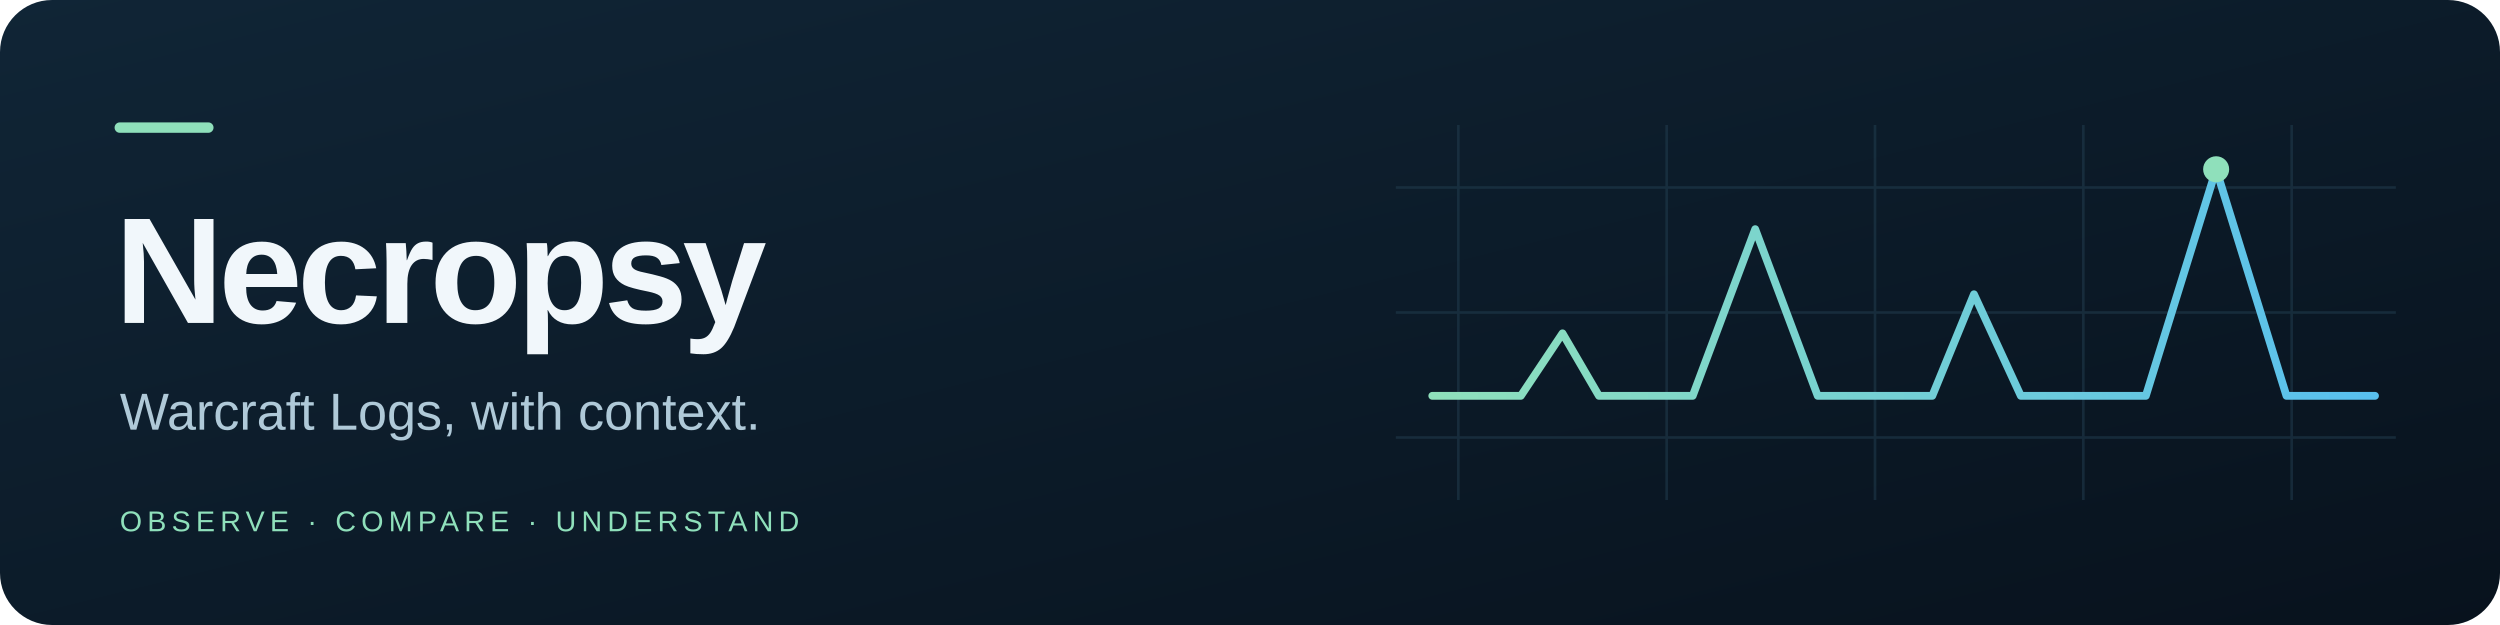
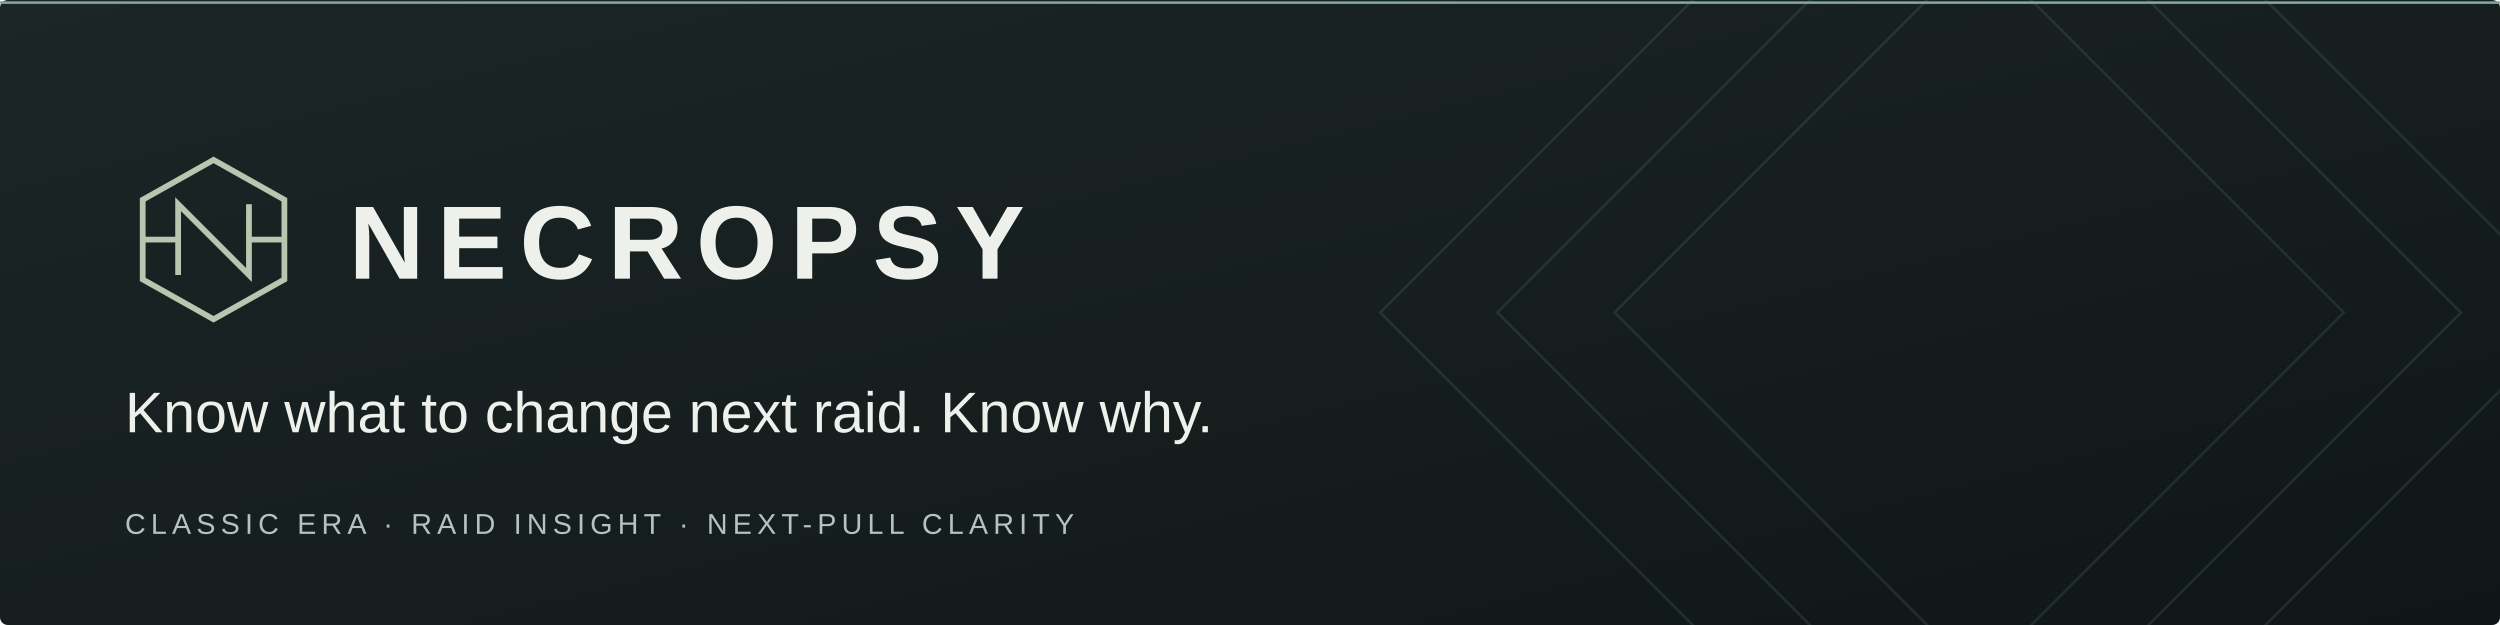
<svg xmlns="http://www.w3.org/2000/svg" width="960" height="240" viewBox="0 0 960 240" role="img" aria-labelledby="title desc">
  <defs>
    <linearGradient id="background" x2="1" y2="1">
-       <stop stop-color="#102536" />
-       <stop offset="1" stop-color="#08121d" />
-     </linearGradient>
-     <linearGradient id="trace">
-       <stop stop-color="#8fe0bb" />
-       <stop offset="1" stop-color="#58bfee" />
+       <stop stop-color="#1c2626" />
+       <stop offset="1" stop-color="#101617" />
    </linearGradient>
  </defs>
-   <rect width="960" height="240" rx="20" fill="url(#background)" />
-   <path d="M560 48V192M640 48V192M720 48V192M800 48V192M880 48V192M536 72H920M536 120H920M536 168H920" stroke="#244153" opacity=".48" />
-   <path d="M550 152H584L600 128L614 152H650L674 88L698 152H742L758 113L776 152H824L851 65L878 152H912" fill="none" stroke="url(#trace)" stroke-width="3" stroke-linejoin="round" stroke-linecap="round" />
-   <circle cx="851" cy="65" r="5" fill="#8fe0bb" />
-   <rect x="44" y="47" width="38" height="4" rx="2" fill="#8fe0bb" />
-   <text x="44" y="124" fill="#f1f7fb" font-family="Segoe UI, Arial, sans-serif" font-size="58" font-weight="700" letter-spacing="-2">Necropsy</text>
-   <text x="46" y="165" fill="#afc9d8" font-family="Segoe UI, Arial, sans-serif" font-size="20">Warcraft Logs, with context.</text>
-   <text x="46" y="204" fill="#8fe0bb" font-family="Segoe UI, Arial, sans-serif" font-size="11" letter-spacing="2">OBSERVE · COMPARE · UNDERSTAND</text>
+   <rect width="960" height="240" rx="3" fill="url(#background)" />
+   <path d="M0 1H960" stroke="#7ba898" />
+   <path d="M760-110 990 120 760 350 530 120Z M760-65 945 120 760 305 575 120Z M760-20 900 120 760 260 620 120Z" fill="none" stroke="#7ba898" opacity=".15" />
+   <g transform="translate(48 58) scale(1.7)" fill="none" stroke="#b8c6b0" stroke-width="1.3">
+     <path d="M20 2 36 11v18L20 38 4 29V11Z M12 28V12l16 16V12 M4 20h8m16 0h8" />
+   </g>
+   <text x="134" y="107" fill="#eef1eb" font-family="Segoe UI, Arial, sans-serif" font-size="40" font-weight="700" letter-spacing="5">NECROPSY</text>
+   <text x="48" y="166" fill="#eef1eb" font-family="Segoe UI, Arial, sans-serif" font-size="22">Know what to change next raid. Know why.</text>
+   <text x="48" y="205" fill="#b5c2c2" font-family="Segoe UI, Arial, sans-serif" font-size="11" letter-spacing="2">CLASSIC ERA · RAID INSIGHT · NEXT-PULL CLARITY</text>
</svg>
